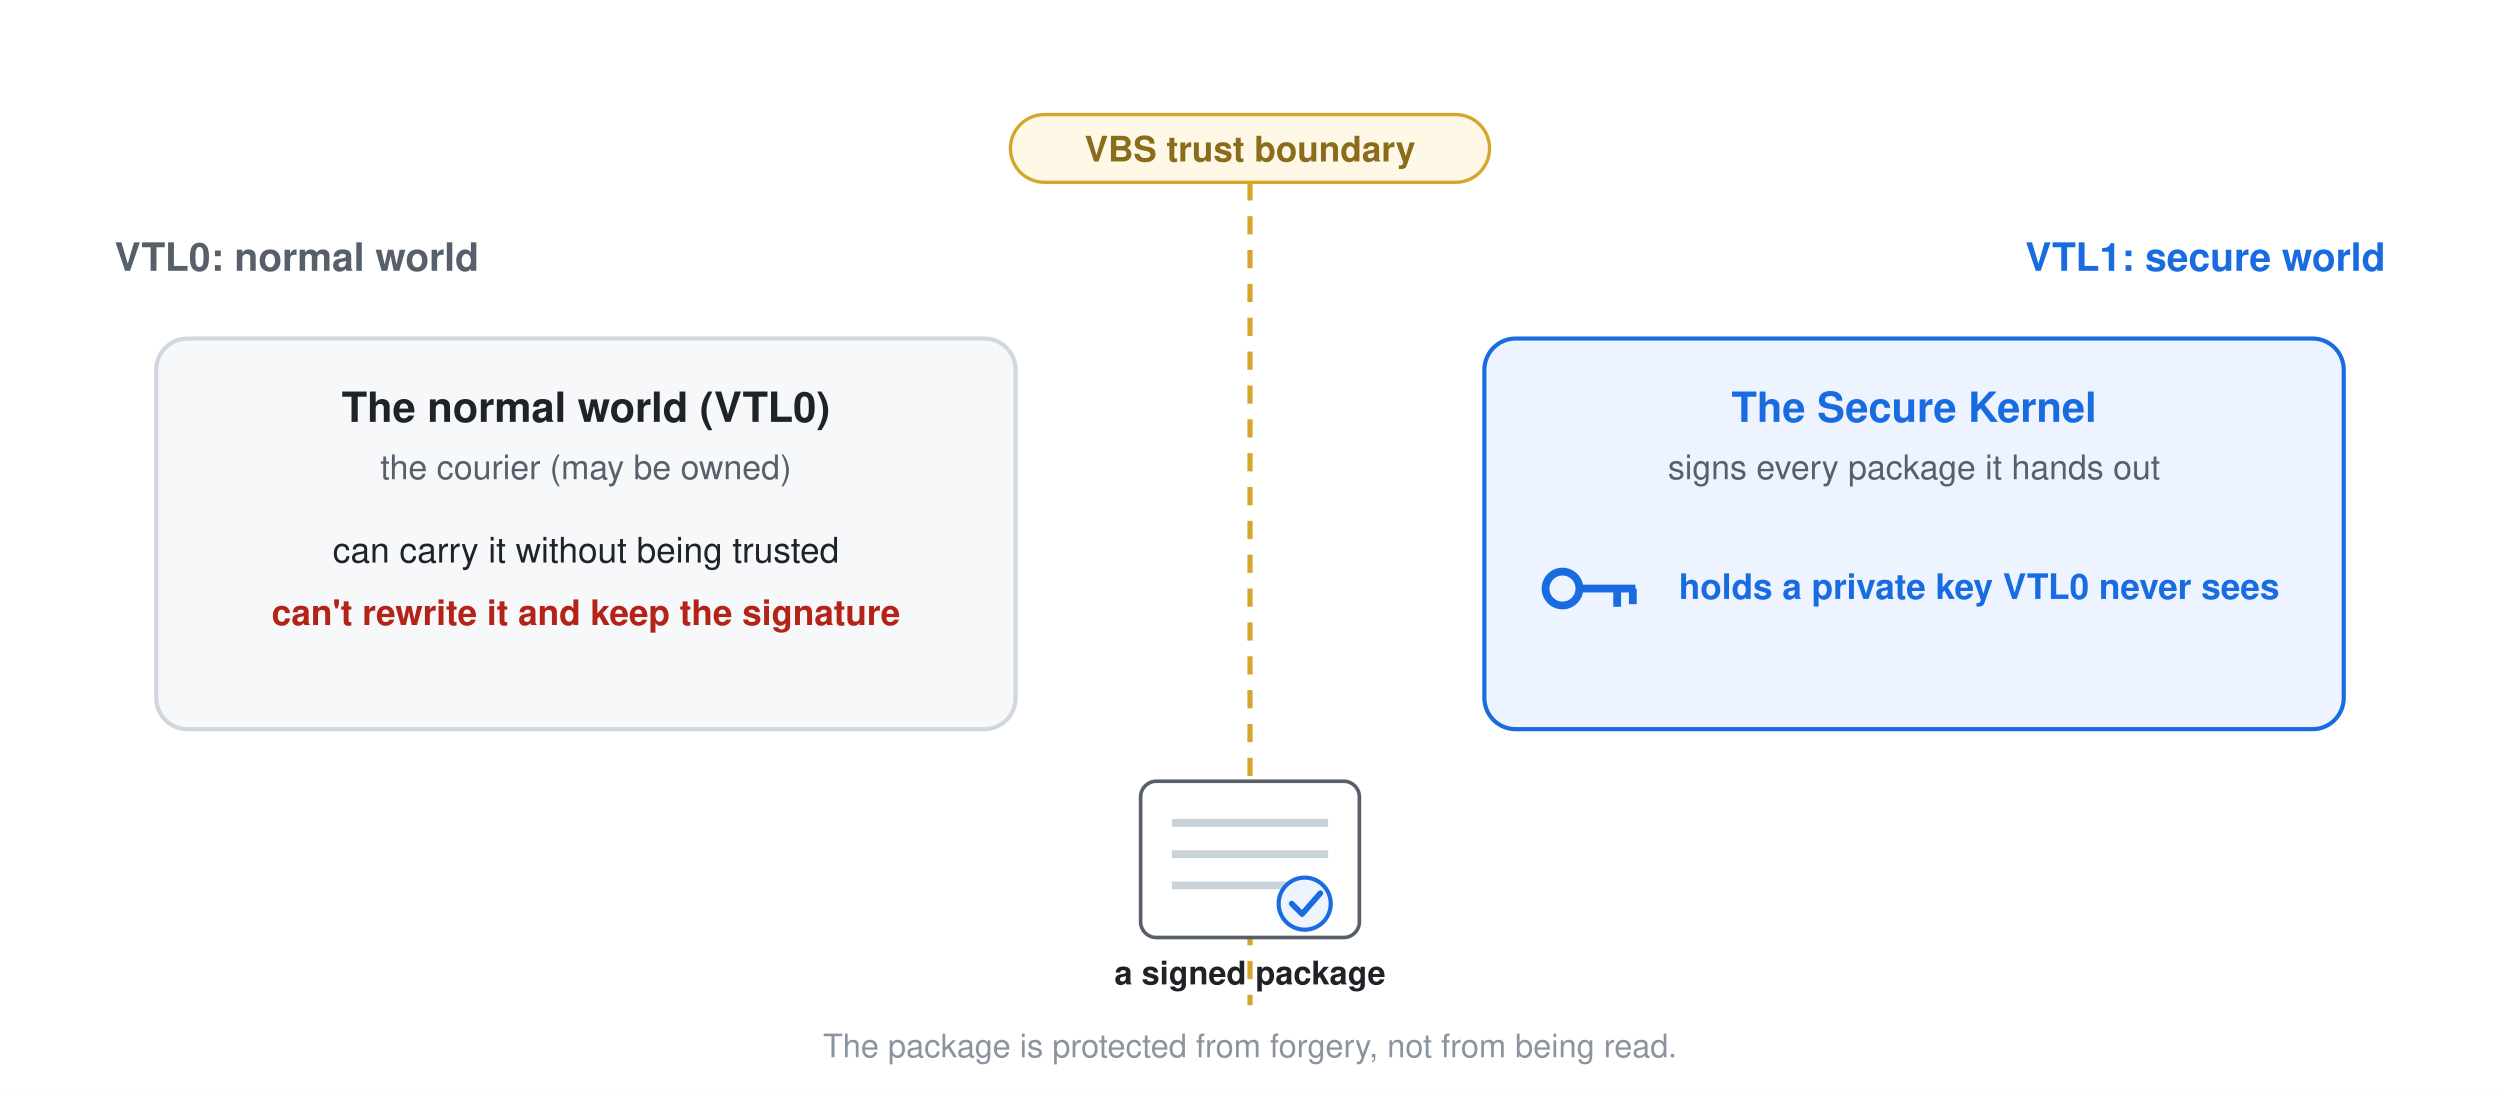
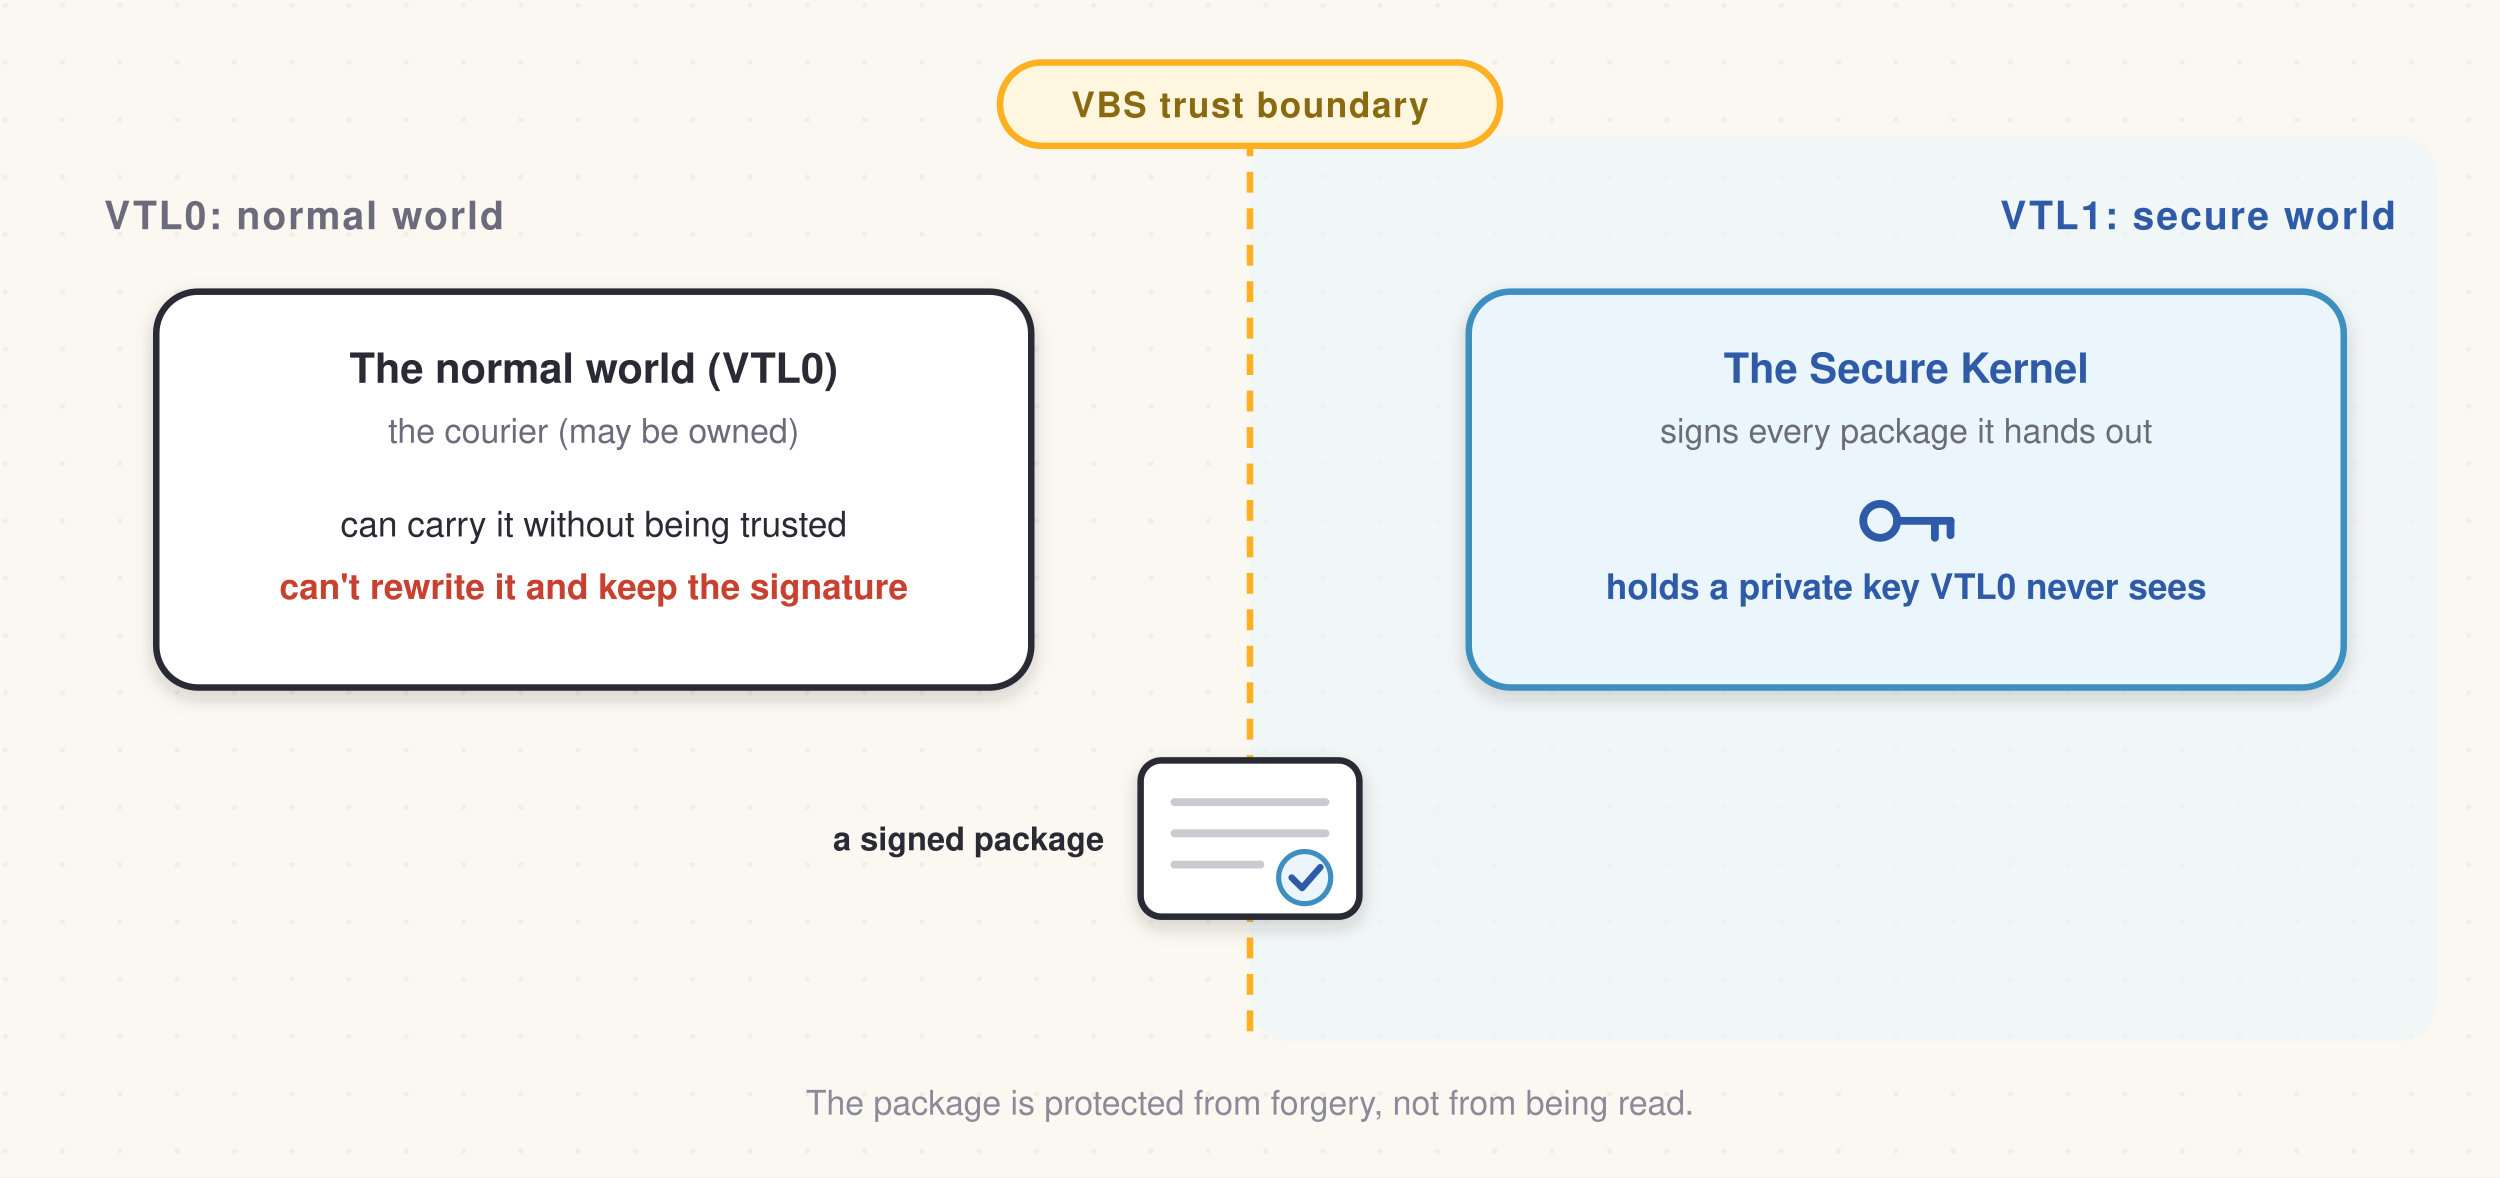
- <svg xmlns="http://www.w3.org/2000/svg" viewBox="0 0 960 420" width="960" height="420" font-family="-apple-system, BlinkMacSystemFont, 'Segoe UI', Helvetica, Arial, sans-serif" role="img" aria-labelledby="t d">
-   <rect x="0" y="0" width="960" height="420" fill="#ffffff" />
-   <line x1="480" y1="70" x2="480" y2="386" stroke="#d4a72c" stroke-width="2" stroke-dasharray="7 6" />
-   <rect x="388" y="44" width="184" height="26" rx="13" fill="#fff8e6" stroke="#d4a72c" stroke-width="1.3" />
-   <text x="480" y="62" text-anchor="middle" font-size="13.5" font-weight="700" fill="#8a6d1a">VBS trust boundary</text>
-   <text x="44" y="104" font-size="15" font-weight="700" fill="#57606a">VTL0: normal world</text>
-   <text x="916" y="104" text-anchor="end" font-size="15" font-weight="700" fill="#186ce0">VTL1: secure world</text>
-   <rect x="60" y="130" width="330" height="150" rx="12" fill="#f6f8fa" stroke="#d0d7de" stroke-width="1.6" />
-   <text x="225" y="162" text-anchor="middle" font-size="16" font-weight="700" fill="#1f2328">The normal world (VTL0)</text>
-   <text x="225" y="184" text-anchor="middle" font-size="13" fill="#57606a">the courier (may be owned)</text>
-   <text x="225" y="216" text-anchor="middle" font-size="13.5" fill="#1f2328">can carry it without being trusted</text>
-   <text x="225" y="240" text-anchor="middle" font-size="13.5" font-weight="700" fill="#b42318">can't rewrite it and keep the signature</text>
-   <rect x="570" y="130" width="330" height="150" rx="12" fill="#eef4ff" stroke="#186ce0" stroke-width="1.6" />
-   <text x="735" y="162" text-anchor="middle" font-size="16" font-weight="700" fill="#186ce0">The Secure Kernel</text>
-   <text x="735" y="184" text-anchor="middle" font-size="13" fill="#57606a">signs every package it hands out</text>
-   <g transform="translate(592,212)">
-     <circle cx="8" cy="14" r="6.5" fill="none" stroke="#186ce0" stroke-width="3" />
-     <line x1="14" y1="14" x2="36" y2="14" stroke="#186ce0" stroke-width="3" />
-     <line x1="29" y1="14" x2="29" y2="21" stroke="#186ce0" stroke-width="3" />
-     <line x1="35" y1="14" x2="35" y2="20" stroke="#186ce0" stroke-width="3" />
+ <svg xmlns="http://www.w3.org/2000/svg" viewBox="0 0 960 452" width="960" height="452" font-family="-apple-system, BlinkMacSystemFont, 'Segoe UI', Helvetica, Arial, sans-serif" role="img" aria-labelledby="t d">
+   <defs>
+     <filter id="soft" x="-30%" y="-30%" width="160%" height="170%">
+       <feDropShadow dx="0" dy="3" stdDeviation="3.5" flood-color="#2A2A35" flood-opacity="0.18" />
+     </filter>
+     <pattern id="paper" width="22" height="22" patternUnits="userSpaceOnUse">
+       <circle cx="2" cy="2" r="1" fill="#2A2A35" fill-opacity="0.05" />
+     </pattern>
+   </defs>
+   <rect x="0" y="0" width="960" height="452" fill="#FBF7F1" />
+   <rect x="0" y="0" width="960" height="452" fill="url(#paper)" />
+   <rect x="480" y="52" width="456" height="348" rx="16" fill="#EAF6FB" opacity="0.55" />
+   <line x1="480" y1="52" x2="480" y2="400" stroke="#FFB020" stroke-width="2.5" stroke-dasharray="8 6" />
+   <rect x="384" y="24" width="192" height="32" rx="16" fill="#FFF6E0" stroke="#FFB020" stroke-width="2.5" />
+   <text x="480" y="45" text-anchor="middle" font-size="13.5" font-weight="700" letter-spacing="0.6" fill="#8A6A10">VBS trust boundary</text>
+   <text x="40" y="88" font-size="15" font-weight="700" letter-spacing="0.8" fill="#6B6B7B">VTL0: normal world</text>
+   <text x="920" y="88" text-anchor="end" font-size="15" font-weight="700" letter-spacing="0.8" fill="#2E5AA8">VTL1: secure world</text>
+   <g filter="url(#soft)">
+     <rect x="60" y="112" width="336" height="152" rx="16" fill="#FFFFFF" stroke="#2A2A35" stroke-width="2.5" />
  </g>
-   <text x="760" y="230" text-anchor="middle" font-size="13.5" font-weight="700" fill="#186ce0">holds a private key VTL0 never sees</text>
-   <g transform="translate(438,300)">
-     <rect x="0" y="0" width="84" height="60" rx="6" fill="#ffffff" stroke="#57606a" stroke-width="1.4" />
-     <line x1="12" y1="16" x2="72" y2="16" stroke="#c9d1d9" stroke-width="3" />
-     <line x1="12" y1="28" x2="72" y2="28" stroke="#c9d1d9" stroke-width="3" />
-     <line x1="12" y1="40" x2="56" y2="40" stroke="#c9d1d9" stroke-width="3" />
-     <circle cx="63" cy="47" r="10" fill="#eef4ff" stroke="#186ce0" stroke-width="1.6" />
-     <path d="M58,47 l4,4 l7,-8" fill="none" stroke="#186ce0" stroke-width="2.2" stroke-linecap="round" stroke-linejoin="round" />
+   <text x="228" y="147" text-anchor="middle" font-size="16" font-weight="700" fill="#2A2A35">The normal world (VTL0)</text>
+   <text x="228" y="170" text-anchor="middle" font-size="13" fill="#6B6B7B">the courier (may be owned)</text>
+   <text x="228" y="206" text-anchor="middle" font-size="13.5" fill="#2A2A35">can carry it without being trusted</text>
+   <text x="228" y="230" text-anchor="middle" font-size="13.5" font-weight="700" fill="#C8402F">can't rewrite it and keep the signature</text>
+   <g filter="url(#soft)">
+     <rect x="564" y="112" width="336" height="152" rx="16" fill="#EAF6FB" stroke="#3E8FBF" stroke-width="2.5" />
  </g>
-   <text x="480" y="378" text-anchor="middle" font-size="12.5" font-weight="600" fill="#1f2328">a signed package</text>
-   <text x="480" y="406" text-anchor="middle" font-size="12.5" fill="#8b949e">The package is protected from forgery, not from being read.</text>
+   <text x="732" y="147" text-anchor="middle" font-size="16" font-weight="700" fill="#2E5AA8">The Secure Kernel</text>
+   <text x="732" y="170" text-anchor="middle" font-size="13" fill="#6B6B7B">signs every package it hands out</text>
+   <g transform="translate(714,186)" fill="none" stroke="#2E5AA8" stroke-width="3" stroke-linecap="round">
+     <circle cx="8" cy="14" r="6.5" />
+     <line x1="14.5" y1="14" x2="35" y2="14" />
+     <line x1="29" y1="14" x2="29" y2="20.5" />
+     <line x1="35" y1="14" x2="35" y2="19.5" />
+   </g>
+   <text x="732" y="230" text-anchor="middle" font-size="13.5" font-weight="700" fill="#2E5AA8">holds a private key VTL0 never sees</text>
+   <g filter="url(#soft)">
+     <rect x="438" y="292" width="84" height="60" rx="8" fill="#FFFFFF" stroke="#2A2A35" stroke-width="2.5" />
+   </g>
+   <g transform="translate(438,292)">
+     <g stroke="#8A8A98" stroke-opacity="0.45" stroke-width="3" stroke-linecap="round">
+       <line x1="13" y1="16" x2="71" y2="16" />
+       <line x1="13" y1="28" x2="71" y2="28" />
+       <line x1="13" y1="40" x2="46" y2="40" />
+     </g>
+     <circle cx="63" cy="45" r="10" fill="#EAF6FB" stroke="#3E8FBF" stroke-width="2" />
+     <path d="M58,45 l4,4 l7,-8" fill="none" stroke="#2E5AA8" stroke-width="2.5" stroke-linecap="round" stroke-linejoin="round" />
+   </g>
+   <text x="424" y="326.5" text-anchor="end" font-size="12.5" font-weight="700" fill="#2A2A35">a signed package</text>
+   <text x="480" y="428" text-anchor="middle" font-size="13" fill="#8A8A98">The package is protected from forgery, not from being read.</text>
</svg>
